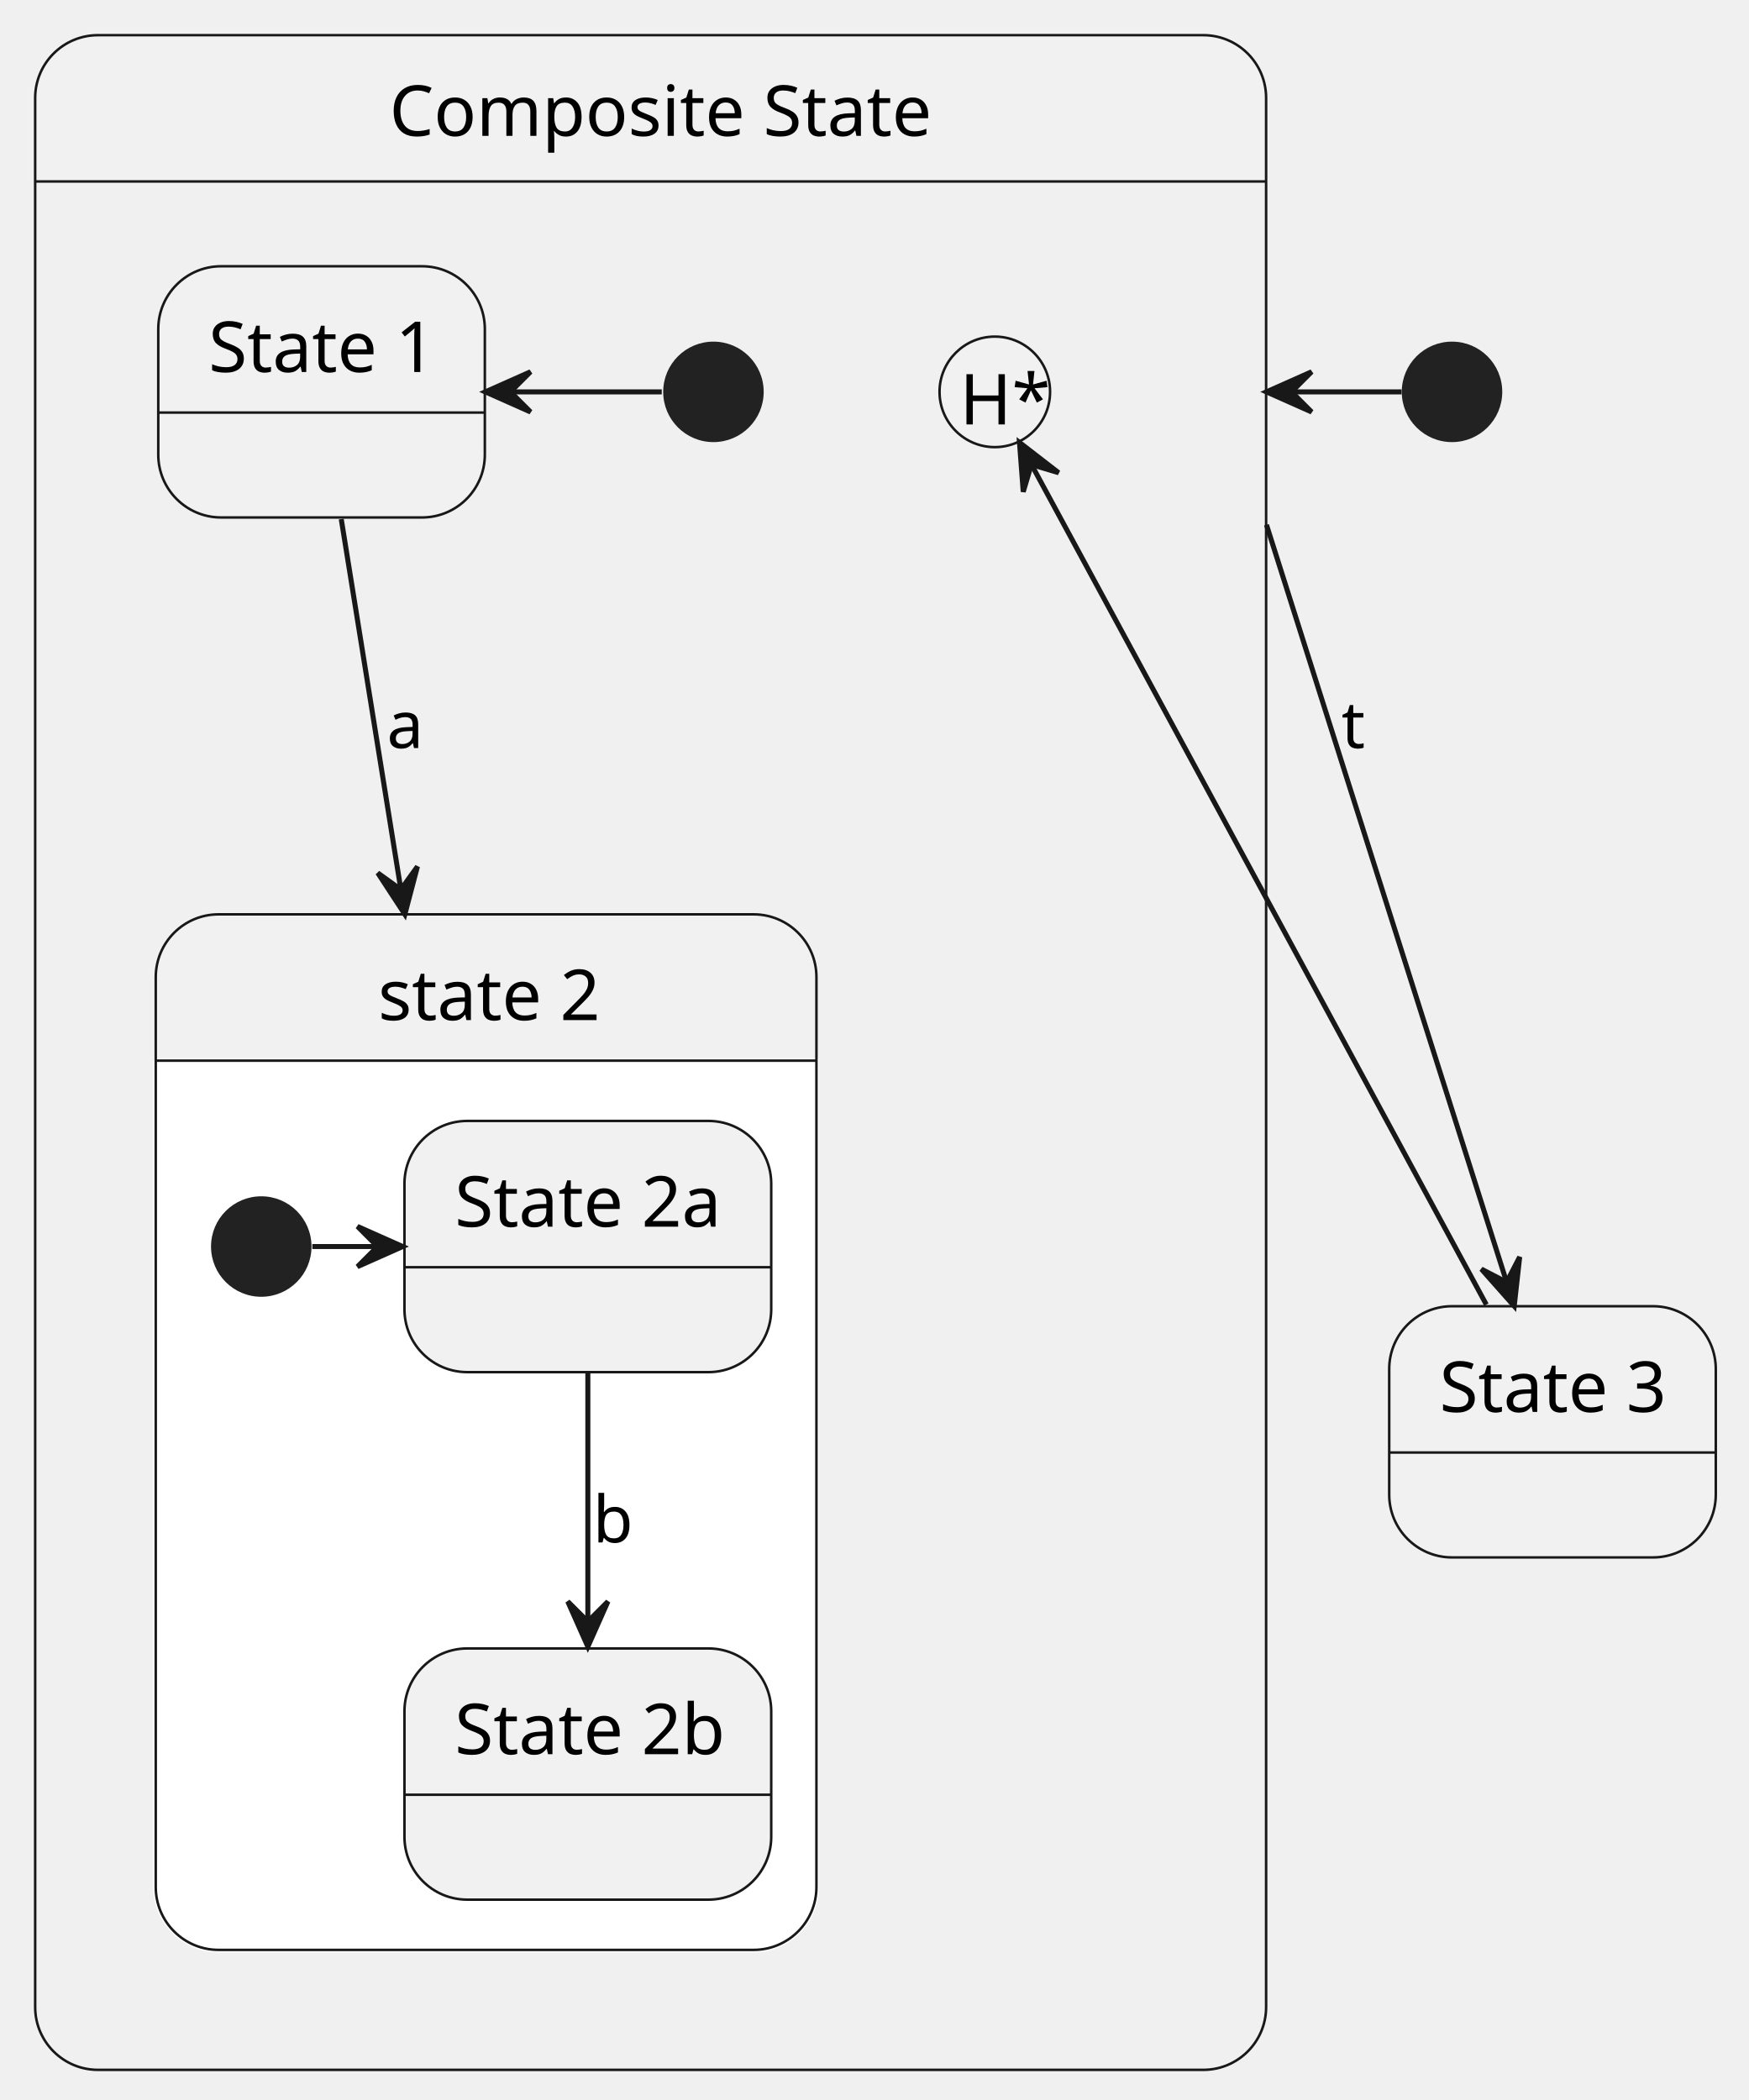
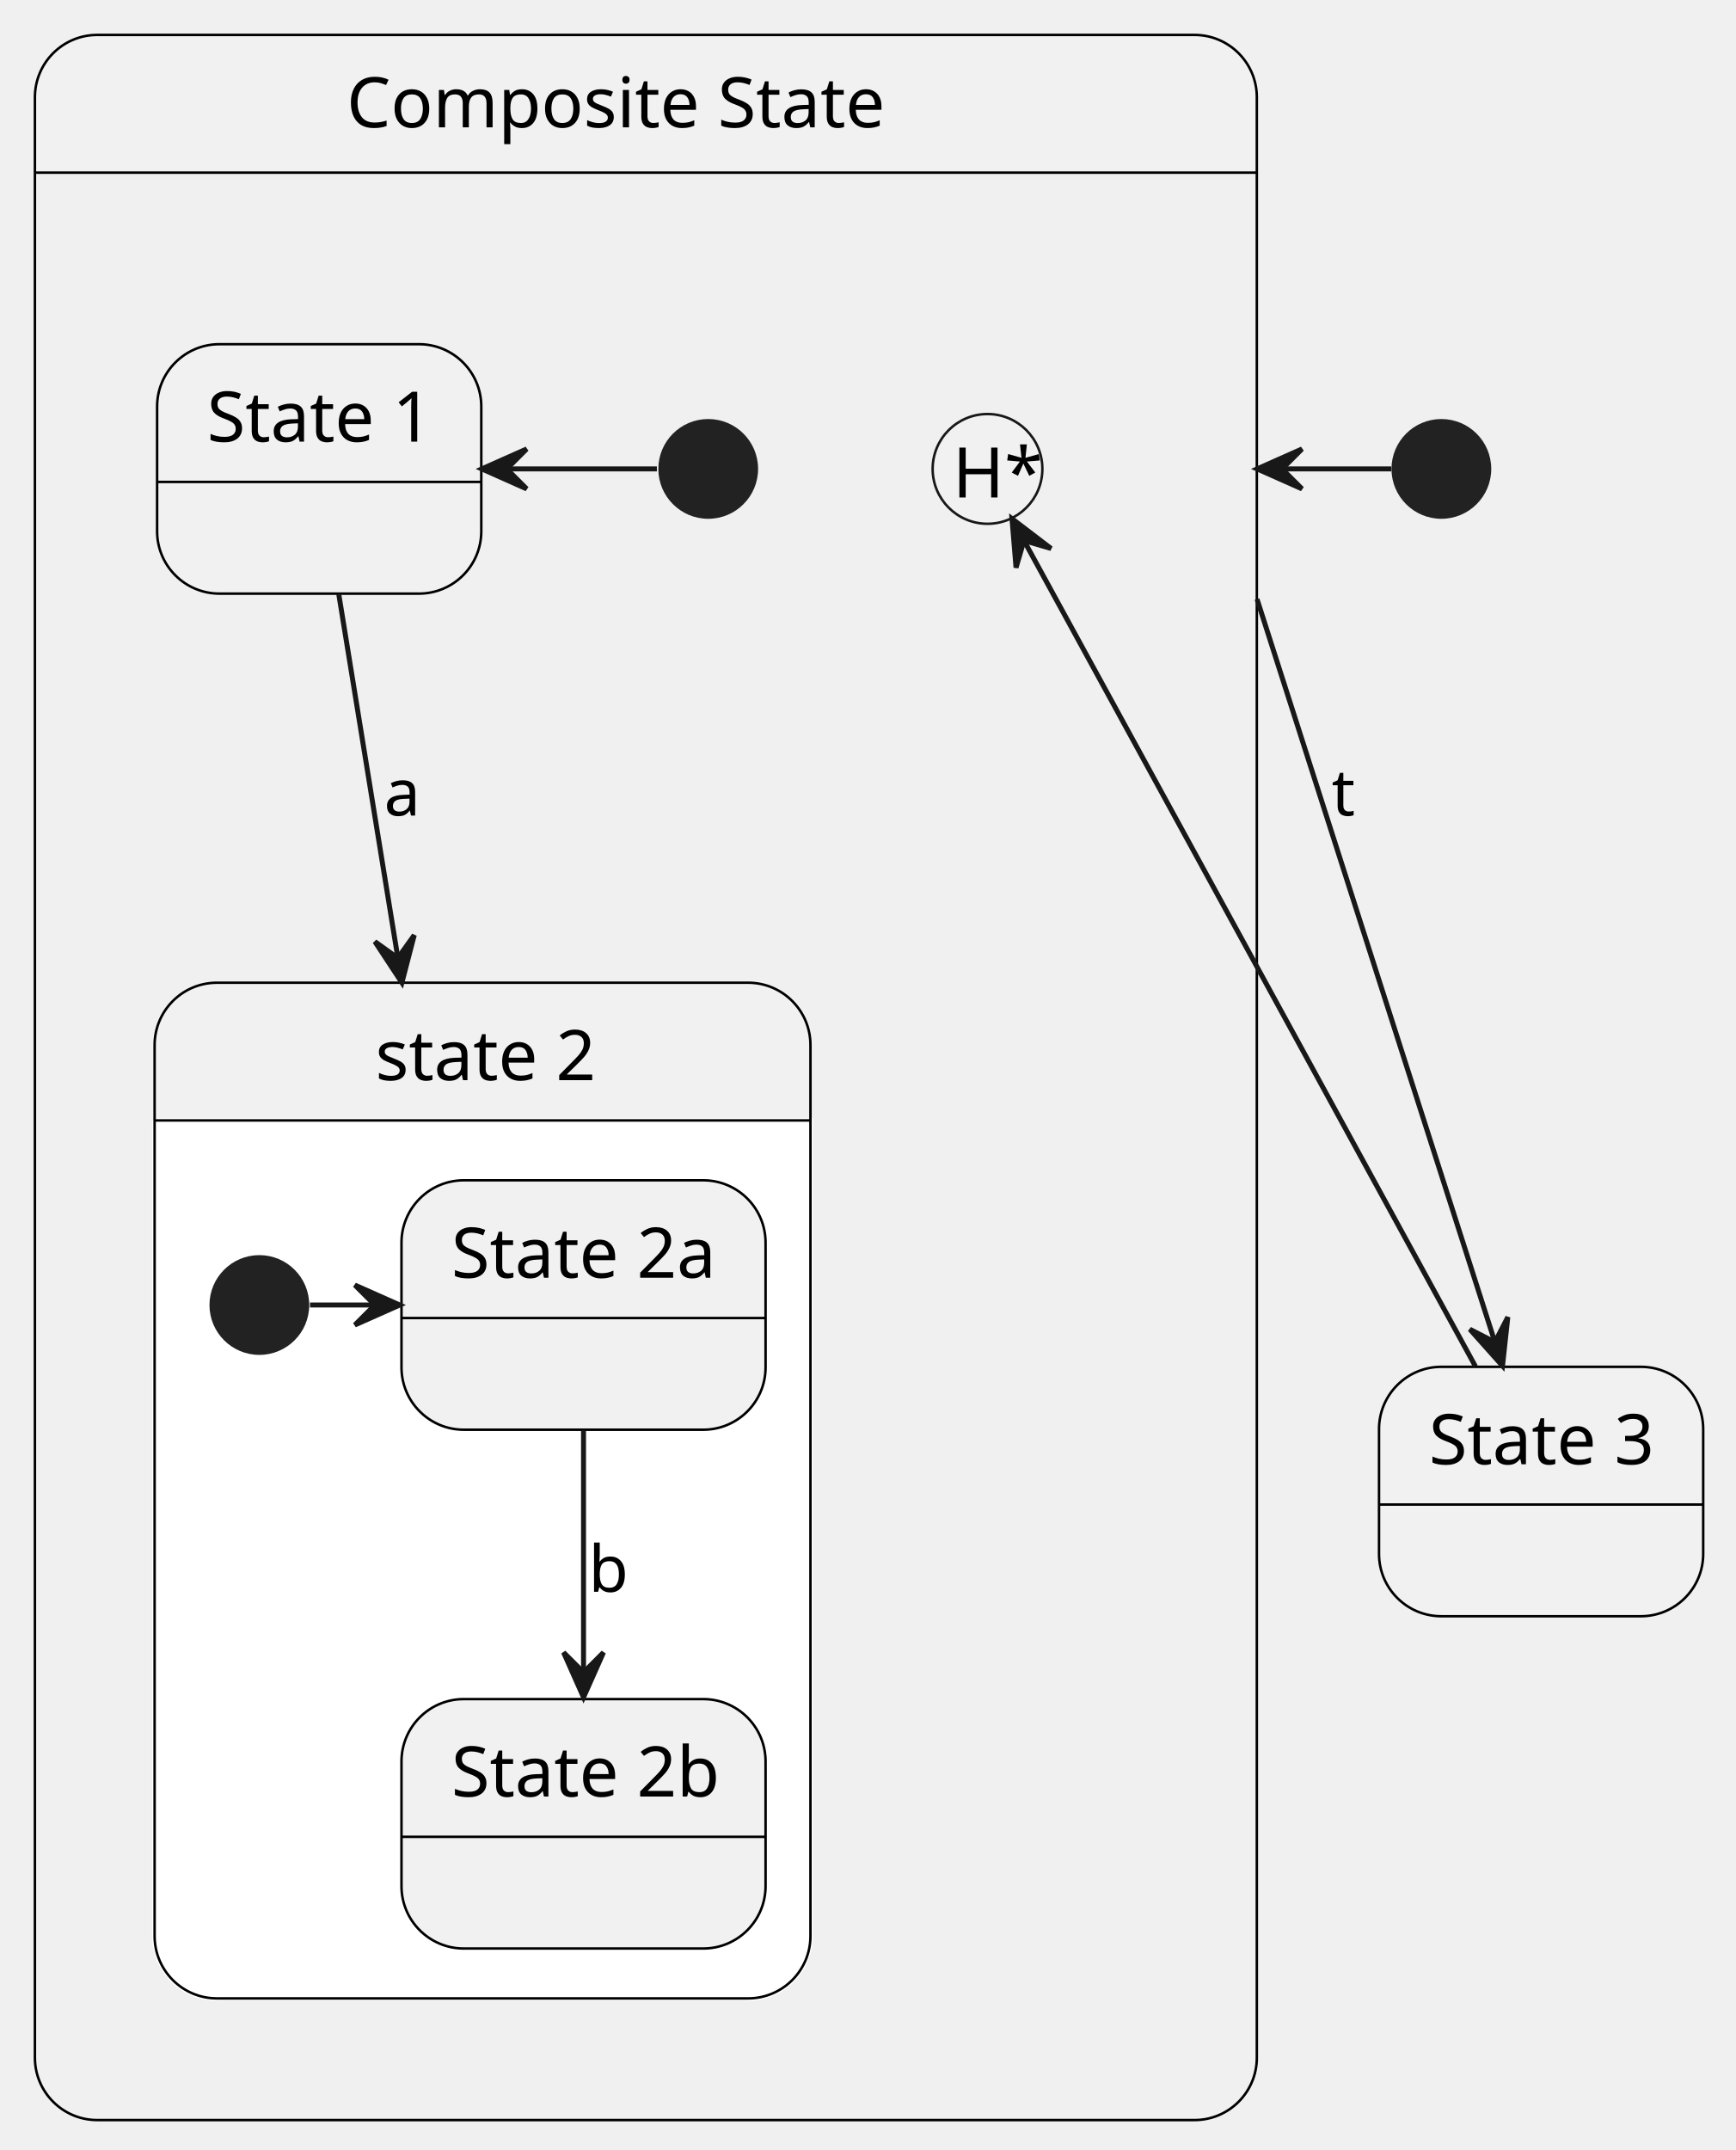
- <svg xmlns="http://www.w3.org/2000/svg" contentStyleType="text/css" height="418px" preserveAspectRatio="none" style="width:348px;height:418px;background:#FFFFFF;" version="1.1" viewBox="0 0 348 418" width="348px" zoomAndPan="magnify">
+ <svg xmlns="http://www.w3.org/2000/svg" contentStyleType="text/css" height="431px" preserveAspectRatio="none" style="width:348px;height:431px;background:#FFFFFF;" version="1.1" viewBox="0 0 348 431" width="348px" zoomAndPan="magnify">
  <defs />
  <g>
    <g id="cluster_N_1">
-       <path d="M19.5,7 L239.5,7 A12.5,12.5 0 0 1 252,19.5 L252,36.12 L7,36.12 L7,19.5 A12.5,12.5 0 0 1 19.5,7 " fill="#F1F1F1" style="stroke:#F1F1F1;stroke-width:1.0;" />
-       <rect height="405" rx="12.5" ry="12.5" style="stroke:#181818;stroke-width:0.5;fill:none;" width="245" x="7" y="7" />
-       <line style="stroke:#181818;stroke-width:0.5;fill:none;" x1="7" x2="252" y1="36.12" y2="36.12" />
-       <text fill="#000000" font-family="sans-serif" font-size="14" lengthAdjust="spacing" textLength="104" x="77.5" y="27.044">Composite State</text>
+       <path d="M19.5,7 L239.5,7 A12.5,12.5 0 0 1 252,19.5 L252,34.609 L7,34.609 L7,19.5 A12.5,12.5 0 0 1 19.5,7 " fill="#F1F1F1" style="stroke:#F1F1F1;stroke-width:1.0;" />
+       <rect height="418" rx="12.5" ry="12.5" style="stroke:#000000;stroke-width:0.5;fill:none;" width="245" x="7" y="7" />
+       <line style="stroke:#000000;stroke-width:0.5;fill:none;" x1="7" x2="252" y1="34.609" y2="34.609" />
+       <text fill="#000000" font-family="sans-serif" font-size="14" lengthAdjust="spacing" textLength="104" x="69.5" y="25.533">Composite State</text>
    </g>
    <g id="N_1.N_1_1">
-       <rect fill="#F1F1F1" height="50" rx="12.5" ry="12.5" style="stroke:#181818;stroke-width:0.5;" width="65" x="31.5" y="53" />
-       <line style="stroke:#181818;stroke-width:0.5;" x1="31.5" x2="96.5" y1="82.12" y2="82.12" />
-       <text fill="#000000" font-family="sans-serif" font-size="14" lengthAdjust="spacing" textLength="45" x="41.5" y="74.044">State 1</text>
+       <rect fill="#F1F1F1" height="50" rx="12.5" ry="12.5" style="stroke:#000000;stroke-width:0.5;" width="65" x="31.5" y="69" />
+       <line style="stroke:#000000;stroke-width:0.5;" x1="31.5" x2="96.5" y1="96.609" y2="96.609" />
+       <text fill="#000000" font-family="sans-serif" font-size="14" lengthAdjust="spacing" textLength="45" x="41.5" y="88.533">State 1</text>
    </g>
-     <ellipse cx="142" cy="78" fill="#222222" rx="10" ry="10" style="stroke:none;stroke-width:1.0;" />
-     <ellipse cx="198" cy="78" fill="#F1F1F1" rx="11" ry="11" style="stroke:#181818;stroke-width:0.5;" />
-     <text fill="#000000" font-family="sans-serif" font-size="14" lengthAdjust="spacing" textLength="14" x="191" y="84.484">H*</text>
-     <path d="M43.5,182 L150,182 A12.5,12.5 0 0 1 162.5,194.5 L162.5,211.12 L31,211.12 L31,194.5 A12.5,12.5 0 0 1 43.5,182 " fill="#F1F1F1" style="stroke:#F1F1F1;stroke-width:1.0;" />
-     <path d="M31,211.12 L162.5,211.12 L162.5,375.62 A12.5,12.5 0 0 1 150,388.12 L43.5,388.12 A12.5,12.5 0 0 1 31,375.62 L31,211.12 " fill="#FFFFFF" style="stroke:#FFFFFF;stroke-width:1.0;" />
-     <rect height="206.12" rx="12.5" ry="12.5" style="stroke:#181818;stroke-width:0.5;fill:none;" width="131.5" x="31" y="182" />
-     <line style="stroke:#181818;stroke-width:0.5;fill:none;" x1="31" x2="162.5" y1="211.12" y2="211.12" />
-     <text fill="#000000" font-family="sans-serif" font-size="14" lengthAdjust="spacing" textLength="43" x="75.25" y="203.044">state 2</text>
+     <ellipse cx="142" cy="94" fill="#222222" rx="10" ry="10" style="stroke:none;stroke-width:1.0;" />
+     <ellipse cx="198" cy="94" fill="#F1F1F1" rx="11" ry="11" style="stroke:#181818;stroke-width:0.5;" />
+     <text fill="#000000" font-family="sans-serif" font-size="14" lengthAdjust="spacing" textLength="14" x="191" y="99.728">H*</text>
+     <path d="M43.5,197 L150,197 A12.5,12.5 0 0 1 162.5,209.5 L162.5,224.609 L31,224.609 L31,209.5 A12.5,12.5 0 0 1 43.5,197 " fill="#F1F1F1" style="stroke:#F1F1F1;stroke-width:1.0;" />
+     <path d="M31,224.609 L162.5,224.609 L162.5,388.109 A12.5,12.5 0 0 1 150,400.609 L43.5,400.609 A12.5,12.5 0 0 1 31,388.109 L31,224.609 " fill="#FFFFFF" style="stroke:#FFFFFF;stroke-width:1.0;" />
+     <rect height="203.609" rx="12.5" ry="12.5" style="stroke:#000000;stroke-width:0.5;fill:none;" width="131.5" x="31" y="197" />
+     <line style="stroke:#000000;stroke-width:0.5;fill:none;" x1="31" x2="162.5" y1="224.609" y2="224.609" />
+     <text fill="#000000" font-family="sans-serif" font-size="14" lengthAdjust="spacing" textLength="43" x="75.25" y="216.533">state 2</text>
    <g id="N_1.N_1_2.N_1_2_1">
-       <rect fill="#F1F1F1" height="50" rx="12.5" ry="12.5" style="stroke:#181818;stroke-width:0.5;" width="73" x="80.5" y="223.12" />
-       <line style="stroke:#181818;stroke-width:0.5;" x1="80.5" x2="153.5" y1="252.24" y2="252.24" />
-       <text fill="#000000" font-family="sans-serif" font-size="14" lengthAdjust="spacing" textLength="53" x="90.5" y="244.164">State 2a</text>
+       <rect fill="#F1F1F1" height="50" rx="12.5" ry="12.5" style="stroke:#000000;stroke-width:0.5;" width="73" x="80.5" y="236.609" />
+       <line style="stroke:#000000;stroke-width:0.5;" x1="80.5" x2="153.5" y1="264.219" y2="264.219" />
+       <text fill="#000000" font-family="sans-serif" font-size="14" lengthAdjust="spacing" textLength="53" x="90.5" y="256.143">State 2a</text>
    </g>
    <g id="N_1.N_1_2.N_1_2_2">
-       <rect fill="#F1F1F1" height="50" rx="12.5" ry="12.5" style="stroke:#181818;stroke-width:0.5;" width="73" x="80.5" y="328.12" />
-       <line style="stroke:#181818;stroke-width:0.5;" x1="80.5" x2="153.5" y1="357.24" y2="357.24" />
-       <text fill="#000000" font-family="sans-serif" font-size="14" lengthAdjust="spacing" textLength="53" x="90.5" y="349.164">State 2b</text>
+       <rect fill="#F1F1F1" height="50" rx="12.5" ry="12.5" style="stroke:#000000;stroke-width:0.5;" width="73" x="80.5" y="340.609" />
+       <line style="stroke:#000000;stroke-width:0.5;" x1="80.5" x2="153.5" y1="368.219" y2="368.219" />
+       <text fill="#000000" font-family="sans-serif" font-size="14" lengthAdjust="spacing" textLength="53" x="90.5" y="360.143">State 2b</text>
    </g>
-     <ellipse cx="52" cy="248.12" fill="#222222" rx="10" ry="10" style="stroke:none;stroke-width:1.0;" />
+     <ellipse cx="52" cy="261.609" fill="#222222" rx="10" ry="10" style="stroke:none;stroke-width:1.0;" />
    <g id="link_*start*N_1_2_N_1_2_1">
-       <path d="M62.16,248.12 C66.47,248.12 70.78,248.12 75.09,248.12 " fill="none" id="*start*N_1_2-to-N_1_2_1" style="stroke:#181818;stroke-width:1.0;" />
-       <polygon fill="#181818" points="80.15,248.12,71.15,244.12,75.15,248.12,71.15,252.12,80.15,248.12" style="stroke:#181818;stroke-width:1.0;" />
+       <path d="M62.16,261.609 C66.47,261.609 70.78,261.609 75.09,261.609 " fill="none" id="*start*N_1_2-to-N_1_2_1" style="stroke:#181818;stroke-width:1.0;" />
+       <polygon fill="#181818" points="80.15,261.609,71.15,257.609,75.15,261.609,71.15,265.609,80.15,261.609" style="stroke:#181818;stroke-width:1.0;" />
    </g>
    <g id="link_N_1_2_1_N_1_2_2">
-       <path d="M117,273.27 C117,288.01 117,306.97 117,322.6 " fill="none" id="N_1_2_1-to-N_1_2_2" style="stroke:#181818;stroke-width:1.0;" />
-       <polygon fill="#181818" points="117,327.77,121,318.77,117,322.77,113,318.77,117,327.77" style="stroke:#181818;stroke-width:1.0;" />
-       <text fill="#000000" font-family="sans-serif" font-size="13" lengthAdjust="spacing" textLength="7" x="118" y="307.018">b</text>
+       <path d="M117,286.779 C117,301.279 117,319.829 117,335.179 " fill="none" id="N_1_2_1-to-N_1_2_2" style="stroke:#181818;stroke-width:1.0;" />
+       <polygon fill="#181818" points="117,340.259,121,331.259,117,335.259,113,331.259,117,340.259" style="stroke:#181818;stroke-width:1.0;" />
+       <text fill="#000000" font-family="sans-serif" font-size="13" lengthAdjust="spacing" textLength="7" x="118" y="319.104">b</text>
    </g>
    <g id="N_2">
-       <rect fill="#F1F1F1" height="50" rx="12.5" ry="12.5" style="stroke:#181818;stroke-width:0.5;" width="65" x="276.5" y="260" />
-       <line style="stroke:#181818;stroke-width:0.5;" x1="276.5" x2="341.5" y1="289.12" y2="289.12" />
-       <text fill="#000000" font-family="sans-serif" font-size="14" lengthAdjust="spacing" textLength="45" x="286.5" y="281.044">State 3</text>
+       <rect fill="#F1F1F1" height="50" rx="12.5" ry="12.5" style="stroke:#000000;stroke-width:0.5;" width="65" x="276.5" y="274" />
+       <line style="stroke:#000000;stroke-width:0.5;" x1="276.5" x2="341.5" y1="301.609" y2="301.609" />
+       <text fill="#000000" font-family="sans-serif" font-size="14" lengthAdjust="spacing" textLength="45" x="286.5" y="293.533">State 3</text>
    </g>
-     <ellipse cx="289" cy="78" fill="#222222" rx="10" ry="10" style="stroke:none;stroke-width:1.0;" />
+     <ellipse cx="289" cy="94" fill="#222222" rx="10" ry="10" style="stroke:none;stroke-width:1.0;" />
    <g id="link_*start*N_1_N_1_1">
-       <path d="M131.71,78 C121.75,78 111.78,78 101.81,78 " fill="none" id="*start*N_1-to-N_1_1" style="stroke:#181818;stroke-width:1.0;" />
-       <polygon fill="#181818" points="96.6,78,105.6,82,101.6,78,105.6,74,96.6,78" style="stroke:#181818;stroke-width:1.0;" />
+       <path d="M131.71,94 C121.75,94 111.78,94 101.81,94 " fill="none" id="*start*N_1-to-N_1_1" style="stroke:#181818;stroke-width:1.0;" />
+       <polygon fill="#181818" points="96.6,94,105.6,98,101.6,94,105.6,90,96.6,94" style="stroke:#181818;stroke-width:1.0;" />
    </g>
    <g id="link_N_1_1_N_1_2">
-       <path d="M67.92,103.32 C70.92,121.99 75.3,149.18 79.75,176.83 " fill="none" id="N_1_1-to-N_1_2" style="stroke:#181818;stroke-width:1.0;" />
-       <polygon fill="#181818" points="80.58,182,83.086,172.475,79.779,177.065,75.19,173.757,80.58,182" style="stroke:#181818;stroke-width:1.0;" />
-       <text fill="#000000" font-family="sans-serif" font-size="13" lengthAdjust="spacing" textLength="7" x="77" y="148.898">a</text>
+       <path d="M67.92,119.08 C70.92,137.57 75.3,164.5 79.75,191.88 " fill="none" id="N_1_1-to-N_1_2" style="stroke:#181818;stroke-width:1.0;" />
+       <polygon fill="#181818" points="80.58,196.99,83.059,187.458,79.765,192.057,75.166,188.762,80.58,196.99" style="stroke:#181818;stroke-width:1.0;" />
+       <text fill="#000000" font-family="sans-serif" font-size="13" lengthAdjust="spacing" textLength="7" x="77" y="163.495">a</text>
    </g>
    <g id="link_*start_N_1">
-       <path d="M278.96,78 C273.25,78 267.54,78 261.83,78 C258.975,78 256.12,78 253.265,78 C252.908,78 252.551,78 252.194,78 C252.15,78 252.105,78 252.06,78 " fill="none" id="*start-to-N_1" style="stroke:#181818;stroke-width:1.0;" />
-       <polygon fill="#181818" points="252.06,78,261.06,82,257.06,78,261.06,74,252.06,78" style="stroke:#181818;stroke-width:1.0;" />
+       <path d="M278.96,94 C273.25,94 267.54,94 261.83,94 C258.975,94 256.12,94 253.265,94 C252.908,94 252.551,94 252.194,94 C252.15,94 252.105,94 252.06,94 " fill="none" id="*start-to-N_1" style="stroke:#181818;stroke-width:1.0;" />
+       <polygon fill="#181818" points="252.06,94,261.06,98,257.06,94,261.06,90,252.06,94" style="stroke:#181818;stroke-width:1.0;" />
    </g>
    <g id="link_N_1_N_2">
-       <path d="M252.071,104.456 C252.202,104.868 252.334,105.283 252.467,105.703 C252.999,107.381 253.55,109.12 254.119,110.915 C255.258,114.506 256.468,118.321 257.735,122.32 C260.271,130.316 263.038,139.043 265.931,148.166 C277.502,184.657 291.08,227.475 299.85,255.14 " fill="none" id="N_1-to-N_2" style="stroke:#181818;stroke-width:1.0;" />
-       <polygon fill="#181818" points="301.38,259.98,302.47,250.192,299.868,255.214,294.845,252.612,301.38,259.98" style="stroke:#181818;stroke-width:1.0;" />
-       <text fill="#000000" font-family="sans-serif" font-size="13" lengthAdjust="spacing" textLength="4" x="267" y="148.898">t</text>
+       <path d="M252.038,120.101 C252.168,120.507 252.299,120.917 252.431,121.331 C252.961,122.985 253.51,124.7 254.077,126.471 C255.211,130.012 256.416,133.776 257.678,137.72 C260.204,145.607 262.961,154.218 265.844,163.221 C277.375,199.235 290.92,241.535 299.72,269.01 " fill="none" id="N_1-to-N_2" style="stroke:#181818;stroke-width:1.0;" />
+       <polygon fill="#181818" points="301.26,273.82,302.324,264.029,299.735,269.058,294.705,266.469,301.26,273.82" style="stroke:#181818;stroke-width:1.0;" />
+       <text fill="#000000" font-family="sans-serif" font-size="13" lengthAdjust="spacing" textLength="4" x="267" y="163.495">t</text>
    </g>
    <g id="link_N_2_*deephistory*N_1">
-       <path d="M295.83,259.68 C272.34,216.29 223.93,126.89 205.42,92.7 " fill="none" id="N_2-to-*deephistory*N_1" style="stroke:#181818;stroke-width:1.0;" />
-       <polygon fill="#181818" points="202.91,88.07,203.659,97.89,205.282,92.471,210.701,94.095,202.91,88.07" style="stroke:#181818;stroke-width:1.0;" />
+       <path d="M295.83,273.91 C272.34,230.95 223.93,142.42 205.42,108.57 " fill="none" id="N_2-to-*deephistory*N_1" style="stroke:#181818;stroke-width:1.0;" />
+       <polygon fill="#181818" points="202.91,103.98,203.721,113.795,205.31,108.366,210.739,109.955,202.91,103.98" style="stroke:#181818;stroke-width:1.0;" />
    </g>
  </g>
</svg>
